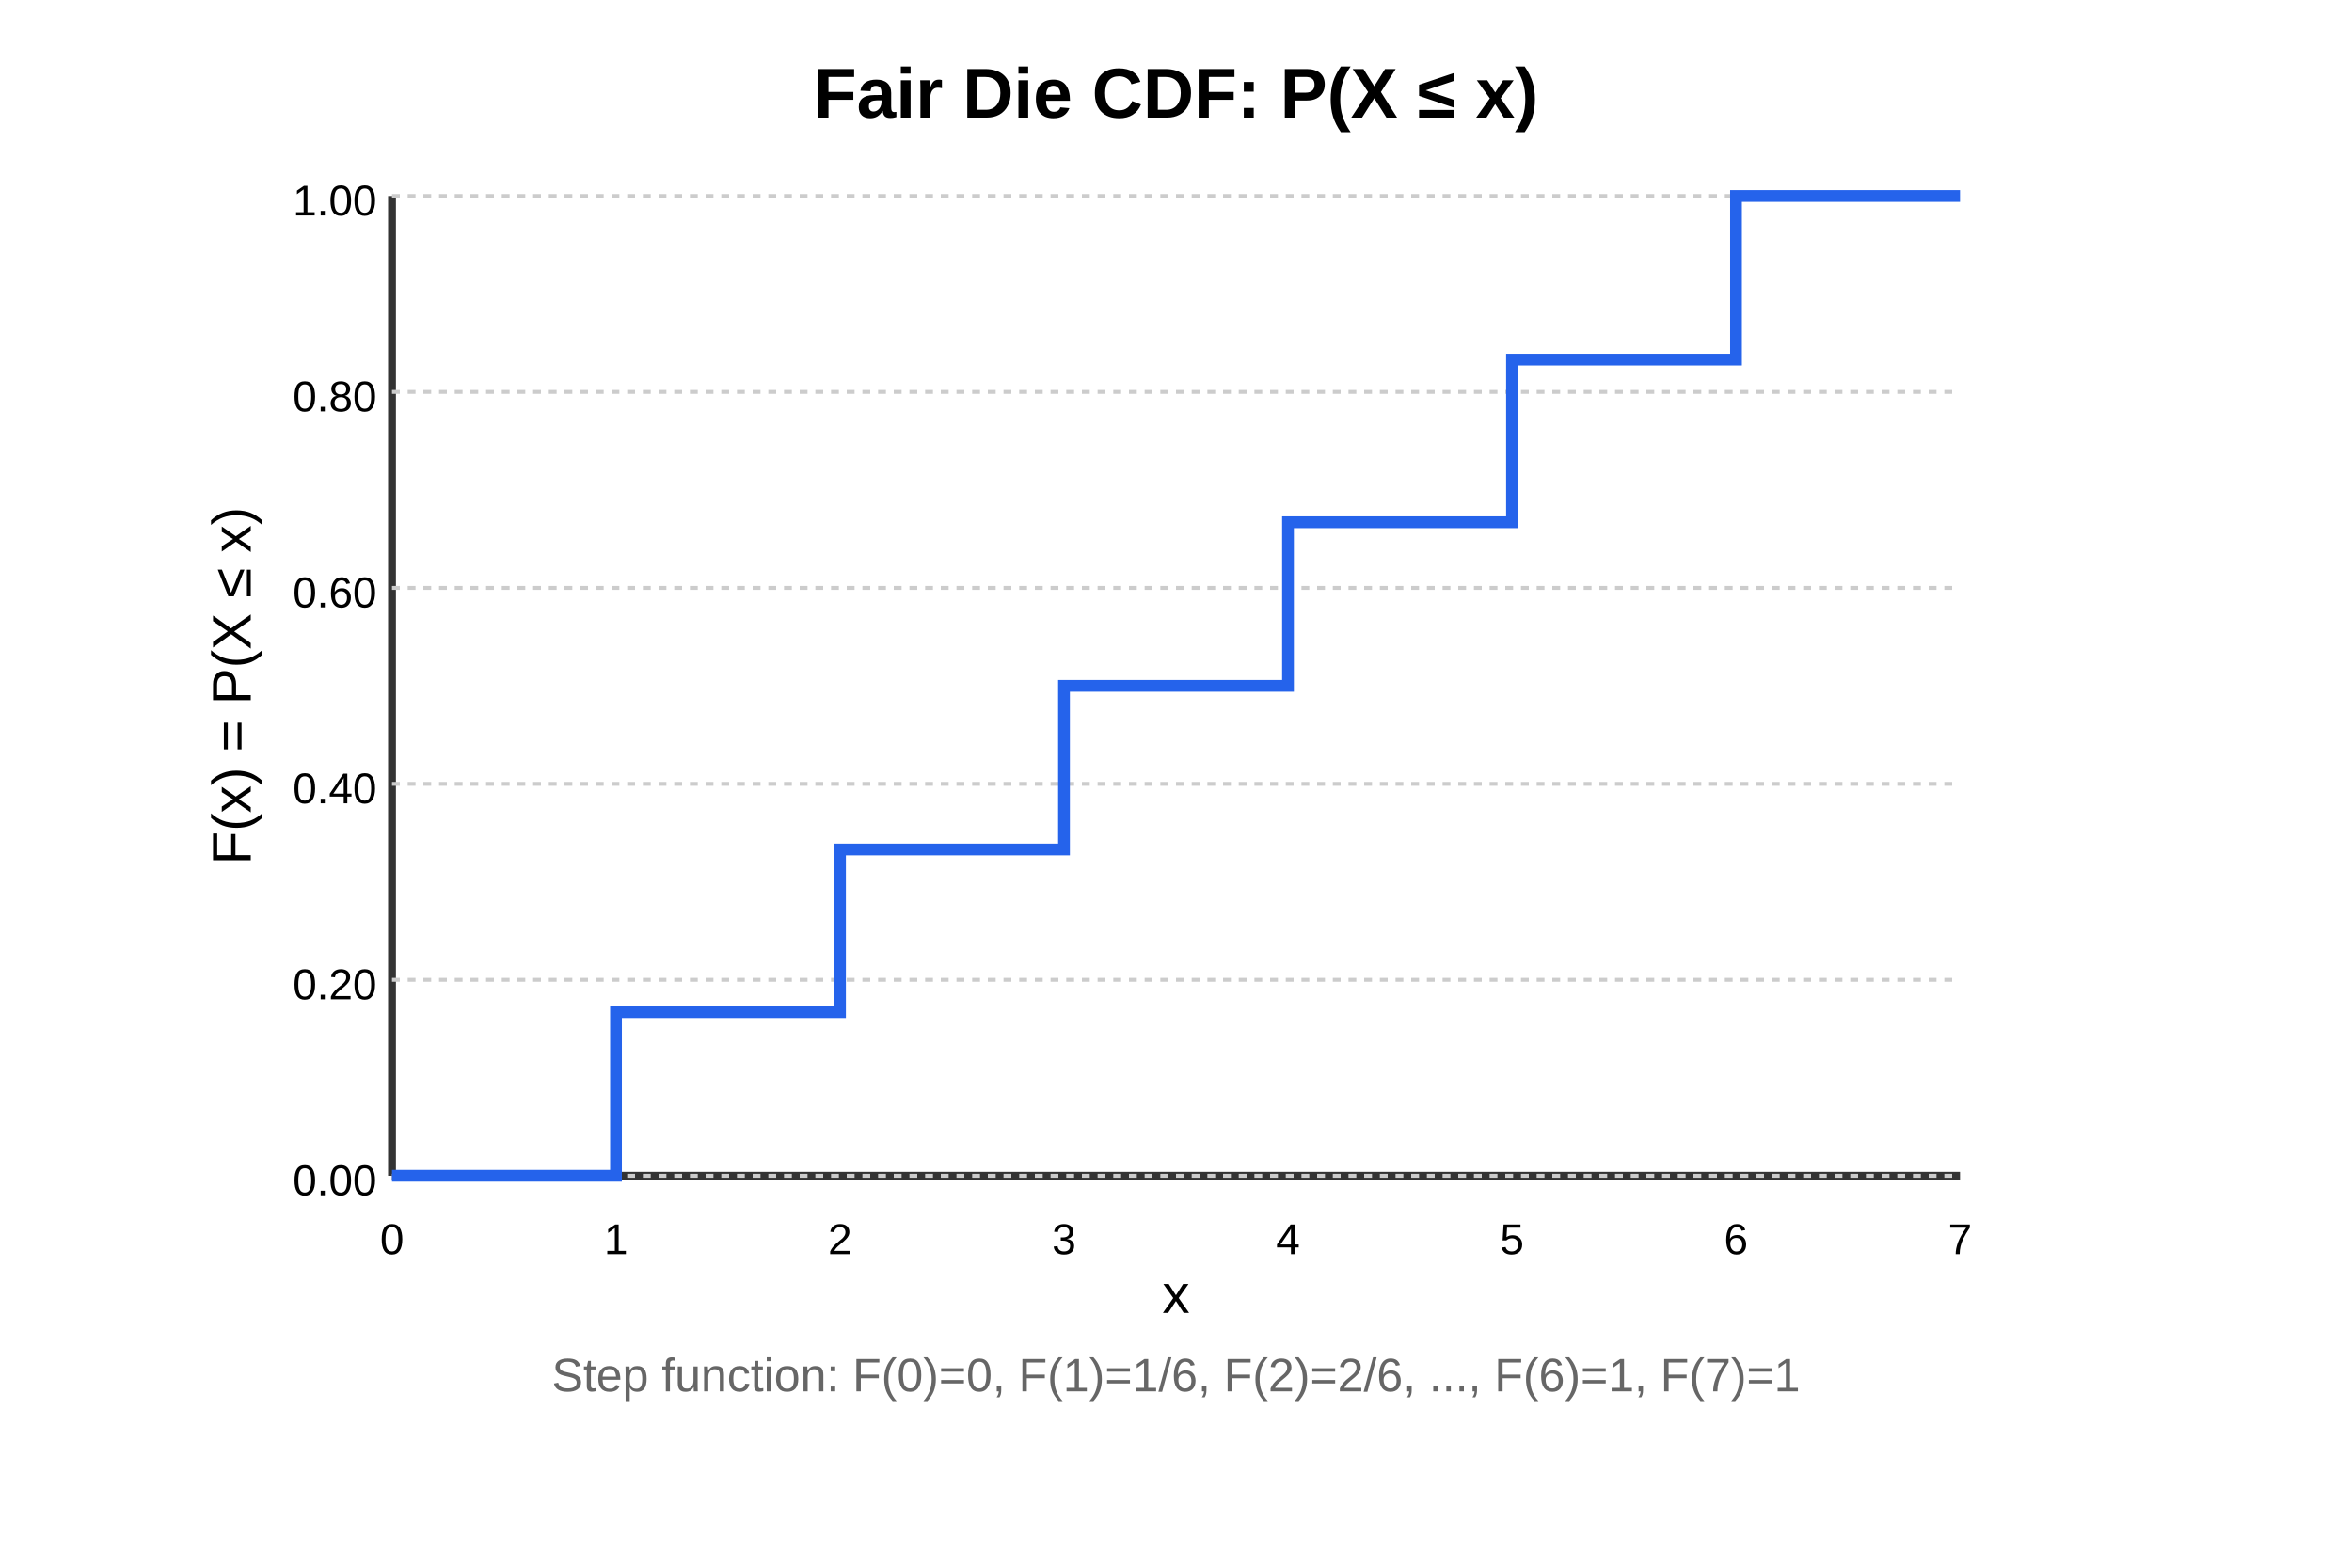
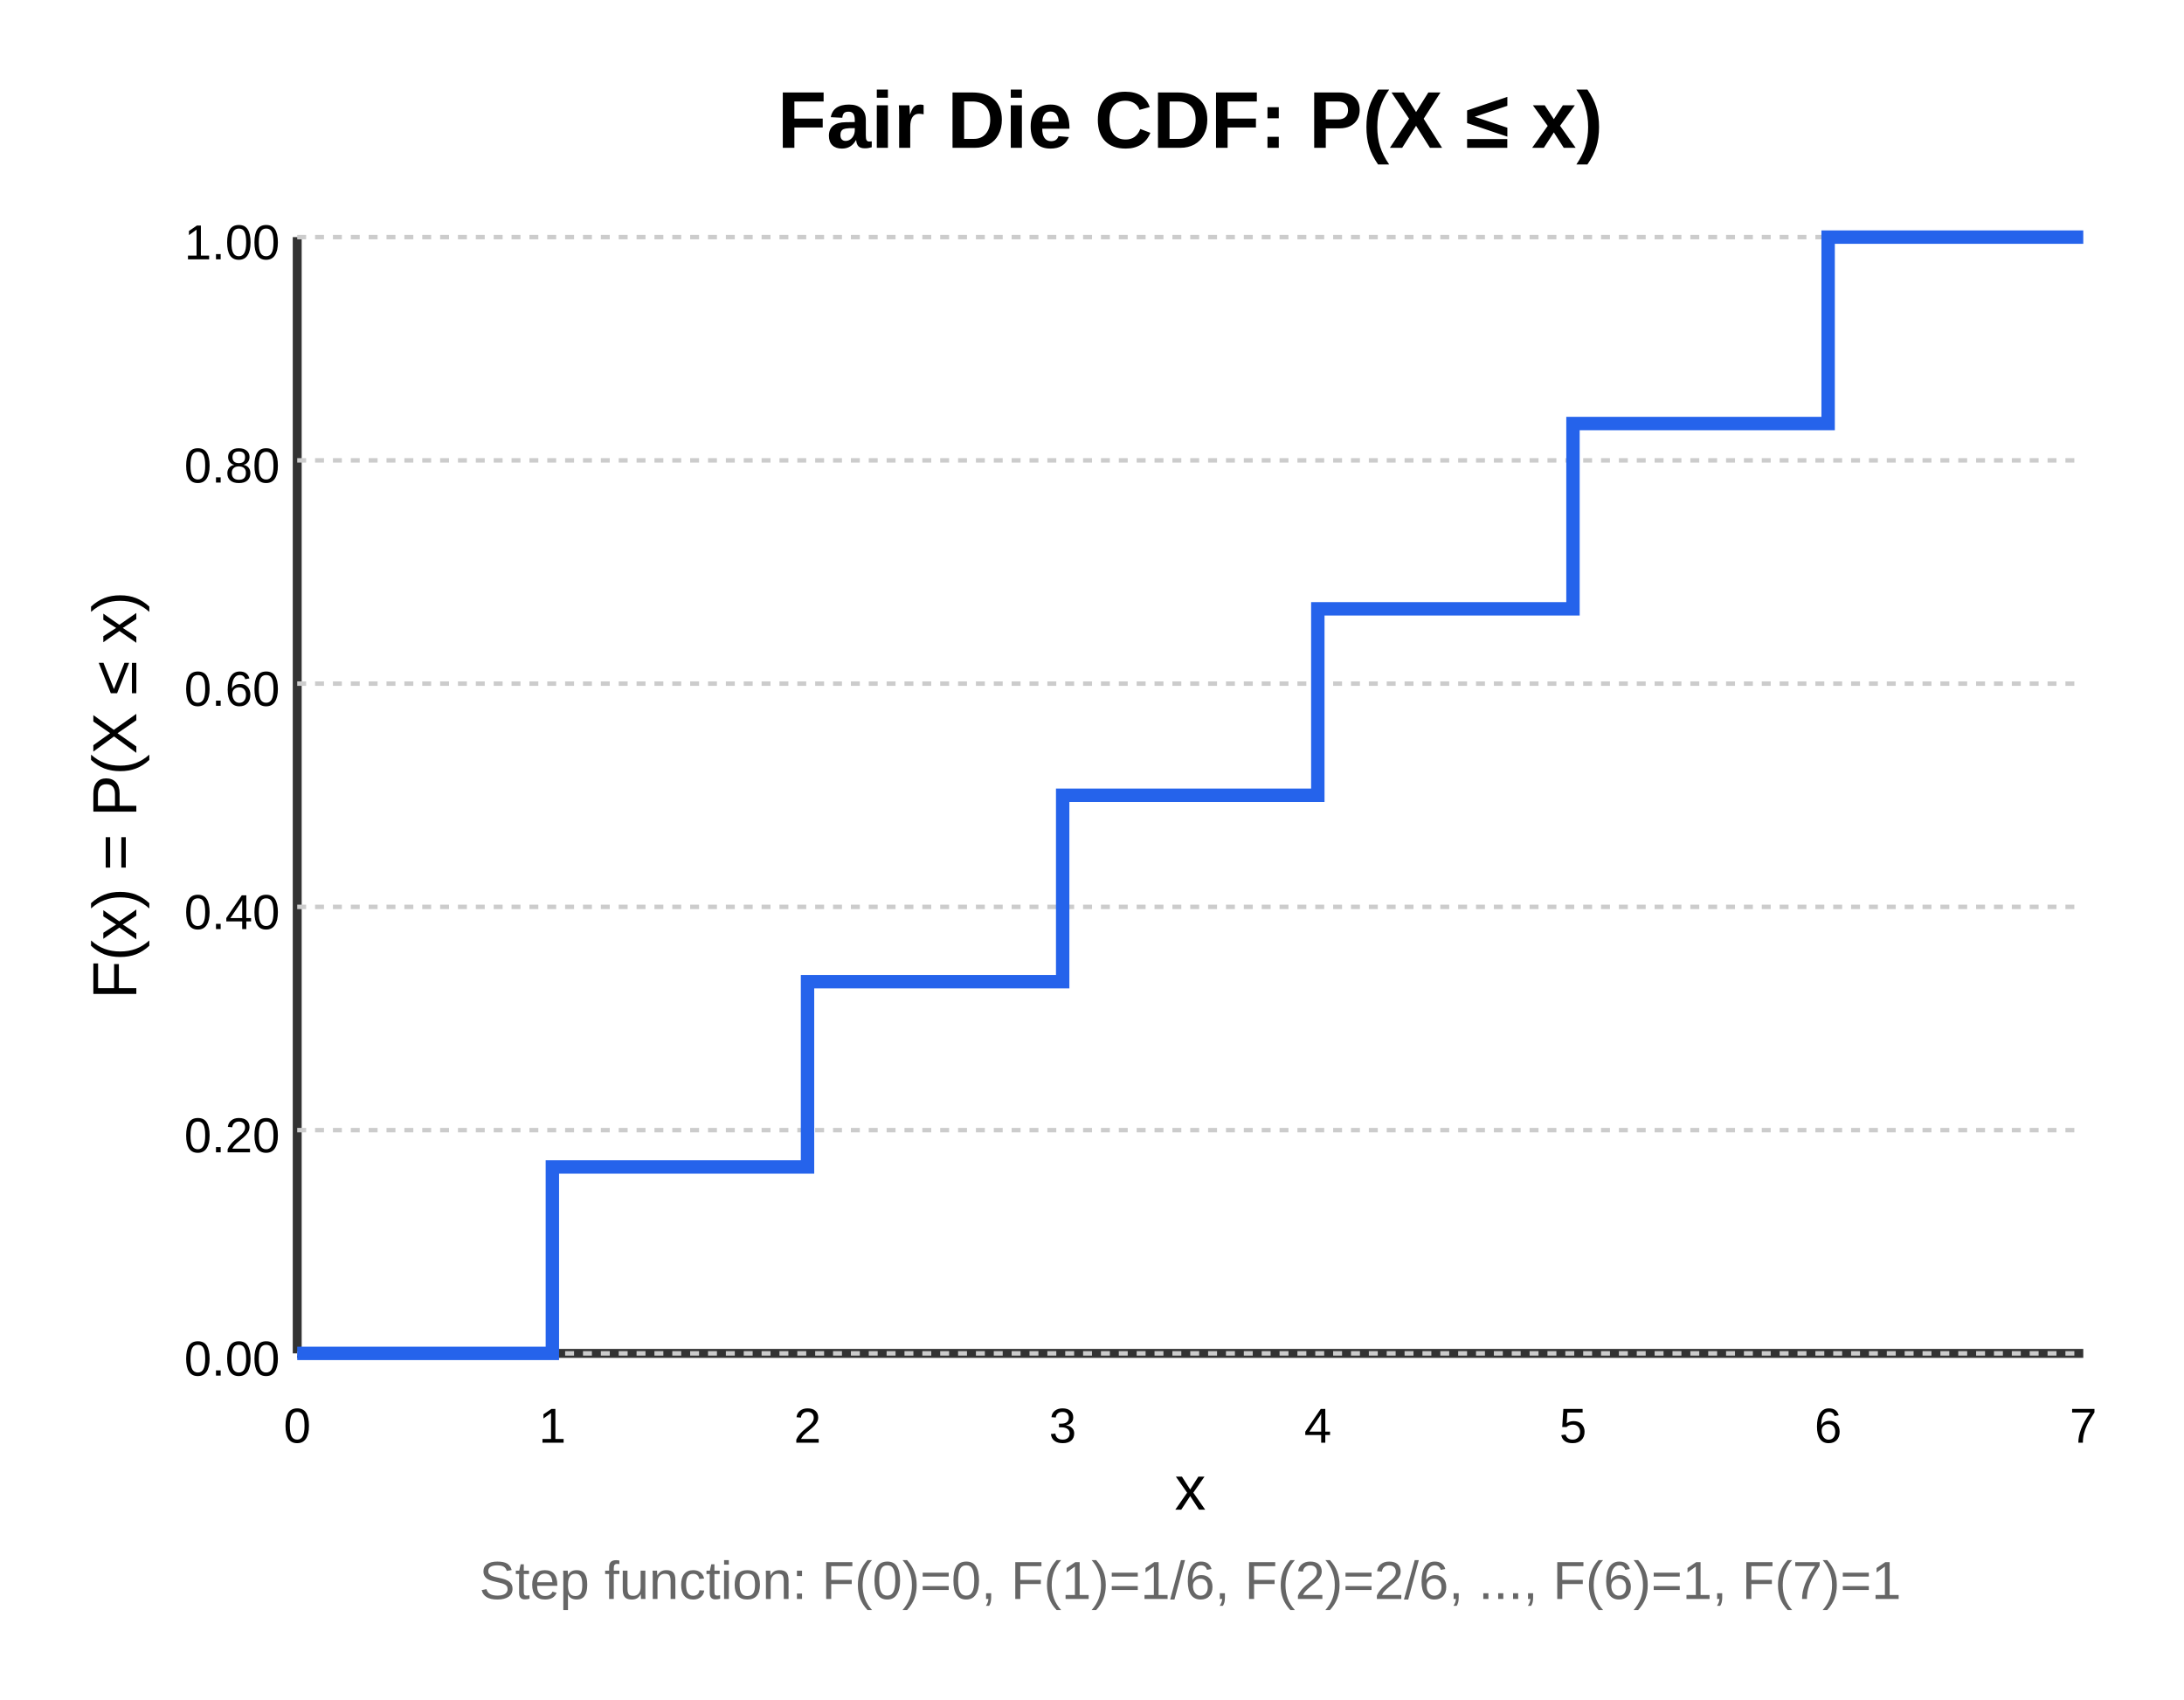
- <svg xmlns="http://www.w3.org/2000/svg" width="600" height="400" version="1.1" id="svg58">
+ <svg xmlns="http://www.w3.org/2000/svg" width="489.122" height="380.63" version="1.1" id="svg58" viewBox="0 0 489.12 380.63">
  <defs id="defs62" />
-   <g transform="translate(100, 50)" id="g56">
-     <text x="200.0" y="-20" font-family="Arial" font-size="18" font-weight="bold" text-anchor="middle" id="text2">Fair Die CDF: P(X ≤ x)</text>
-     <line x1="0" y1="250" x2="400" y2="250" stroke="#333" stroke-width="2" id="line4" />
-     <line x1="0" y1="250" x2="0" y2="0" stroke="#333" stroke-width="2" id="line6" />
-     <text x="200.0" y="285" font-family="Arial" font-size="14" text-anchor="middle" id="text8">x</text>
-     <text x="-40" y="125.0" font-family="Arial" font-size="14" text-anchor="middle" dominant-baseline="middle" transform="rotate(-90, -40, 125.0)" id="text10">F(x) = P(X ≤ x)</text>
-     <line x1="0" y1="250.0" x2="400" y2="250.0" stroke="#ccc" stroke-width="1" stroke-dasharray="2,2" id="line12" />
+   <g transform="translate(66.5625,53.10449)" id="g56">
+     <text x="200" y="-20" font-family="Arial" font-size="18px" font-weight="bold" text-anchor="middle" id="text2">Fair Die CDF: P(X ≤ x)</text>
+     <line x1="0" y1="250" x2="400" y2="250" stroke="#333333" stroke-width="2" id="line4" />
+     <line x1="0" y1="250" x2="0" y2="0" stroke="#333333" stroke-width="2" id="line6" />
+     <text x="200" y="285" font-family="Arial" font-size="14px" text-anchor="middle" id="text8">x</text>
+     <text x="-40" y="125" font-family="Arial" font-size="14px" text-anchor="middle" dominant-baseline="middle" transform="rotate(-90,-40,125)" id="text10">F(x) = P(X ≤ x)</text>
+     <line x1="0" y1="250" x2="400" y2="250" stroke="#cccccc" stroke-width="1" stroke-dasharray="2, 2" id="line12" />
    <text x="-25.31" y="254.973" font-family="Arial" font-size="11px" id="text14">0.00</text>
-     <line x1="0" y1="200.0" x2="400" y2="200.0" stroke="#ccc" stroke-width="1" stroke-dasharray="2,2" id="line16" />
+     <line x1="0" y1="200" x2="400" y2="200" stroke="#cccccc" stroke-width="1" stroke-dasharray="2, 2" id="line16" />
    <text x="-25.31" y="204.973" font-family="Arial" font-size="11px" id="text18">0.20</text>
-     <line x1="0" y1="150.0" x2="400" y2="150.0" stroke="#ccc" stroke-width="1" stroke-dasharray="2,2" id="line20" />
+     <line x1="0" y1="150" x2="400" y2="150" stroke="#cccccc" stroke-width="1" stroke-dasharray="2, 2" id="line20" />
    <text x="-25.31" y="154.973" font-family="Arial" font-size="11px" id="text22">0.40</text>
-     <line x1="0" y1="100.0" x2="400" y2="100.0" stroke="#ccc" stroke-width="1" stroke-dasharray="2,2" id="line24" />
+     <line x1="0" y1="100" x2="400" y2="100" stroke="#cccccc" stroke-width="1" stroke-dasharray="2, 2" id="line24" />
    <text x="-25.31" y="104.973" font-family="Arial" font-size="11px" id="text26">0.60</text>
-     <line x1="0" y1="50.0" x2="400" y2="50.0" stroke="#ccc" stroke-width="1" stroke-dasharray="2,2" id="line28" />
+     <line x1="0" y1="50" x2="400" y2="50" stroke="#cccccc" stroke-width="1" stroke-dasharray="2, 2" id="line28" />
    <text x="-25.31" y="54.973" font-family="Arial" font-size="11px" id="text30">0.80</text>
-     <line x1="0" y1="0.0" x2="400" y2="0.0" stroke="#ccc" stroke-width="1" stroke-dasharray="2,2" id="line32" />
+     <line x1="0" y1="0" x2="400" y2="0" stroke="#cccccc" stroke-width="1" stroke-dasharray="2, 2" id="line32" />
    <text x="-25.31" y="4.973" font-family="Arial" font-size="11px" id="text34">1.00</text>
-     <path d="M 0.0 250.0 H 57.143 V 208.25 H 114.286 V 166.75 H 171.429 V 125.0 H 228.571 V 83.25 H 285.714 V 41.75 H 342.857 V 0.0 H 400.0 V 0.0" stroke="#2563eb" stroke-width="3" fill="none" id="path36" />
-     <text x="0.0" y="270" font-family="Arial" font-size="11" text-anchor="middle" id="text38">0</text>
-     <text x="57.143" y="270" font-family="Arial" font-size="11" text-anchor="middle" id="text40">1</text>
-     <text x="114.286" y="270" font-family="Arial" font-size="11" text-anchor="middle" id="text42">2</text>
-     <text x="171.429" y="270" font-family="Arial" font-size="11" text-anchor="middle" id="text44">3</text>
-     <text x="228.571" y="270" font-family="Arial" font-size="11" text-anchor="middle" id="text46">4</text>
-     <text x="285.714" y="270" font-family="Arial" font-size="11" text-anchor="middle" id="text48">5</text>
-     <text x="342.857" y="270" font-family="Arial" font-size="11" text-anchor="middle" id="text50">6</text>
-     <text x="400.0" y="270" font-family="Arial" font-size="11" text-anchor="middle" id="text52">7</text>
-     <text x="200.0" y="305" font-family="Arial" font-size="12" fill="#666" text-anchor="middle" id="text54">Step function: F(0)=0, F(1)=1/6, F(2)=2/6, ..., F(6)=1, F(7)=1</text>
+     <path d="m 0,250 h 57.143 v -41.75 h 57.143 v -41.5 h 57.143 V 125 h 57.143 V 83.25 h 57.143 v -41.5 h 57.143 V 0 H 400 v 0" stroke="#2563eb" stroke-width="3" fill="none" id="path36" />
+     <text x="0" y="270" font-family="Arial" font-size="11px" text-anchor="middle" id="text38">0</text>
+     <text x="57.143" y="270" font-family="Arial" font-size="11px" text-anchor="middle" id="text40">1</text>
+     <text x="114.286" y="270" font-family="Arial" font-size="11px" text-anchor="middle" id="text42">2</text>
+     <text x="171.429" y="270" font-family="Arial" font-size="11px" text-anchor="middle" id="text44">3</text>
+     <text x="228.571" y="270" font-family="Arial" font-size="11px" text-anchor="middle" id="text46">4</text>
+     <text x="285.714" y="270" font-family="Arial" font-size="11px" text-anchor="middle" id="text48">5</text>
+     <text x="342.857" y="270" font-family="Arial" font-size="11px" text-anchor="middle" id="text50">6</text>
+     <text x="400" y="270" font-family="Arial" font-size="11px" text-anchor="middle" id="text52">7</text>
+     <text x="200" y="305" font-family="Arial" font-size="12px" fill="#666666" text-anchor="middle" id="text54">Step function: F(0)=0, F(1)=1/6, F(2)=2/6, ..., F(6)=1, F(7)=1</text>
  </g>
</svg>
